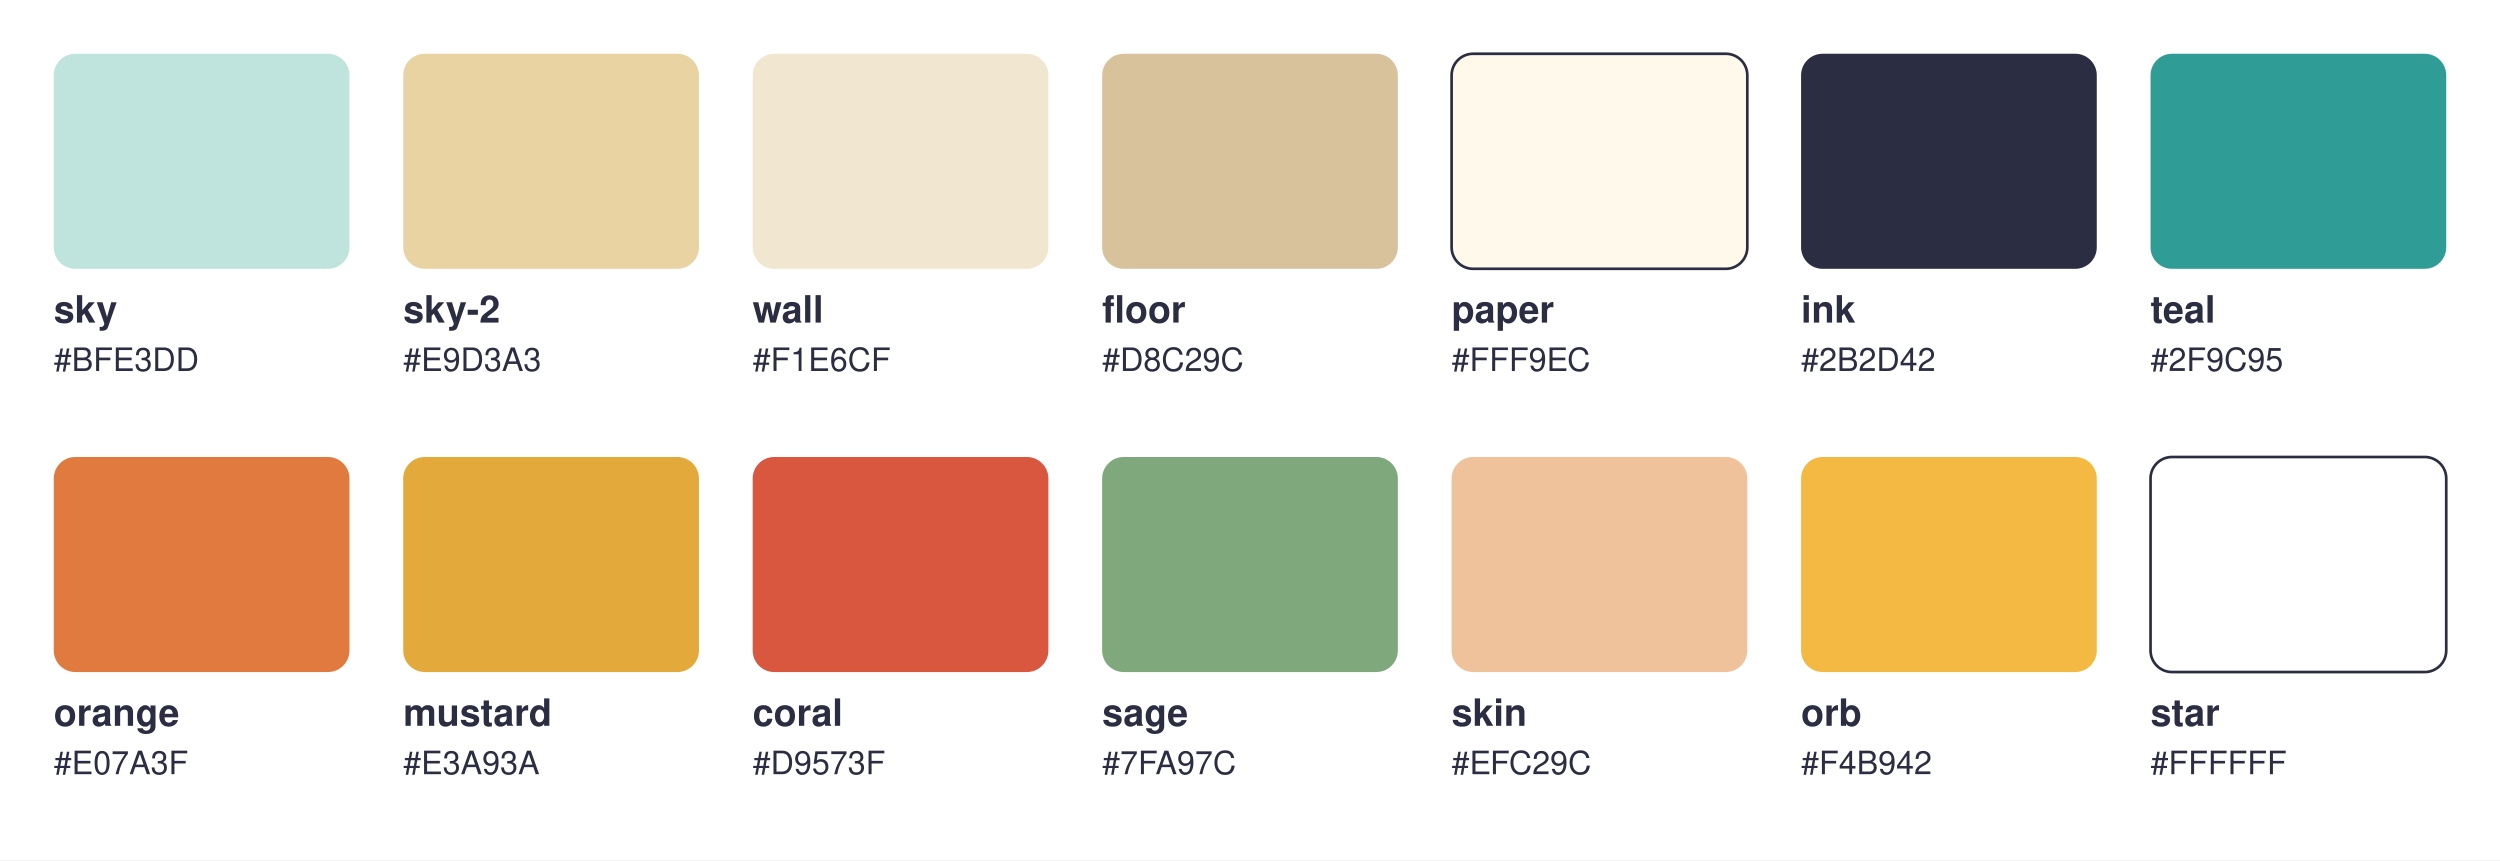
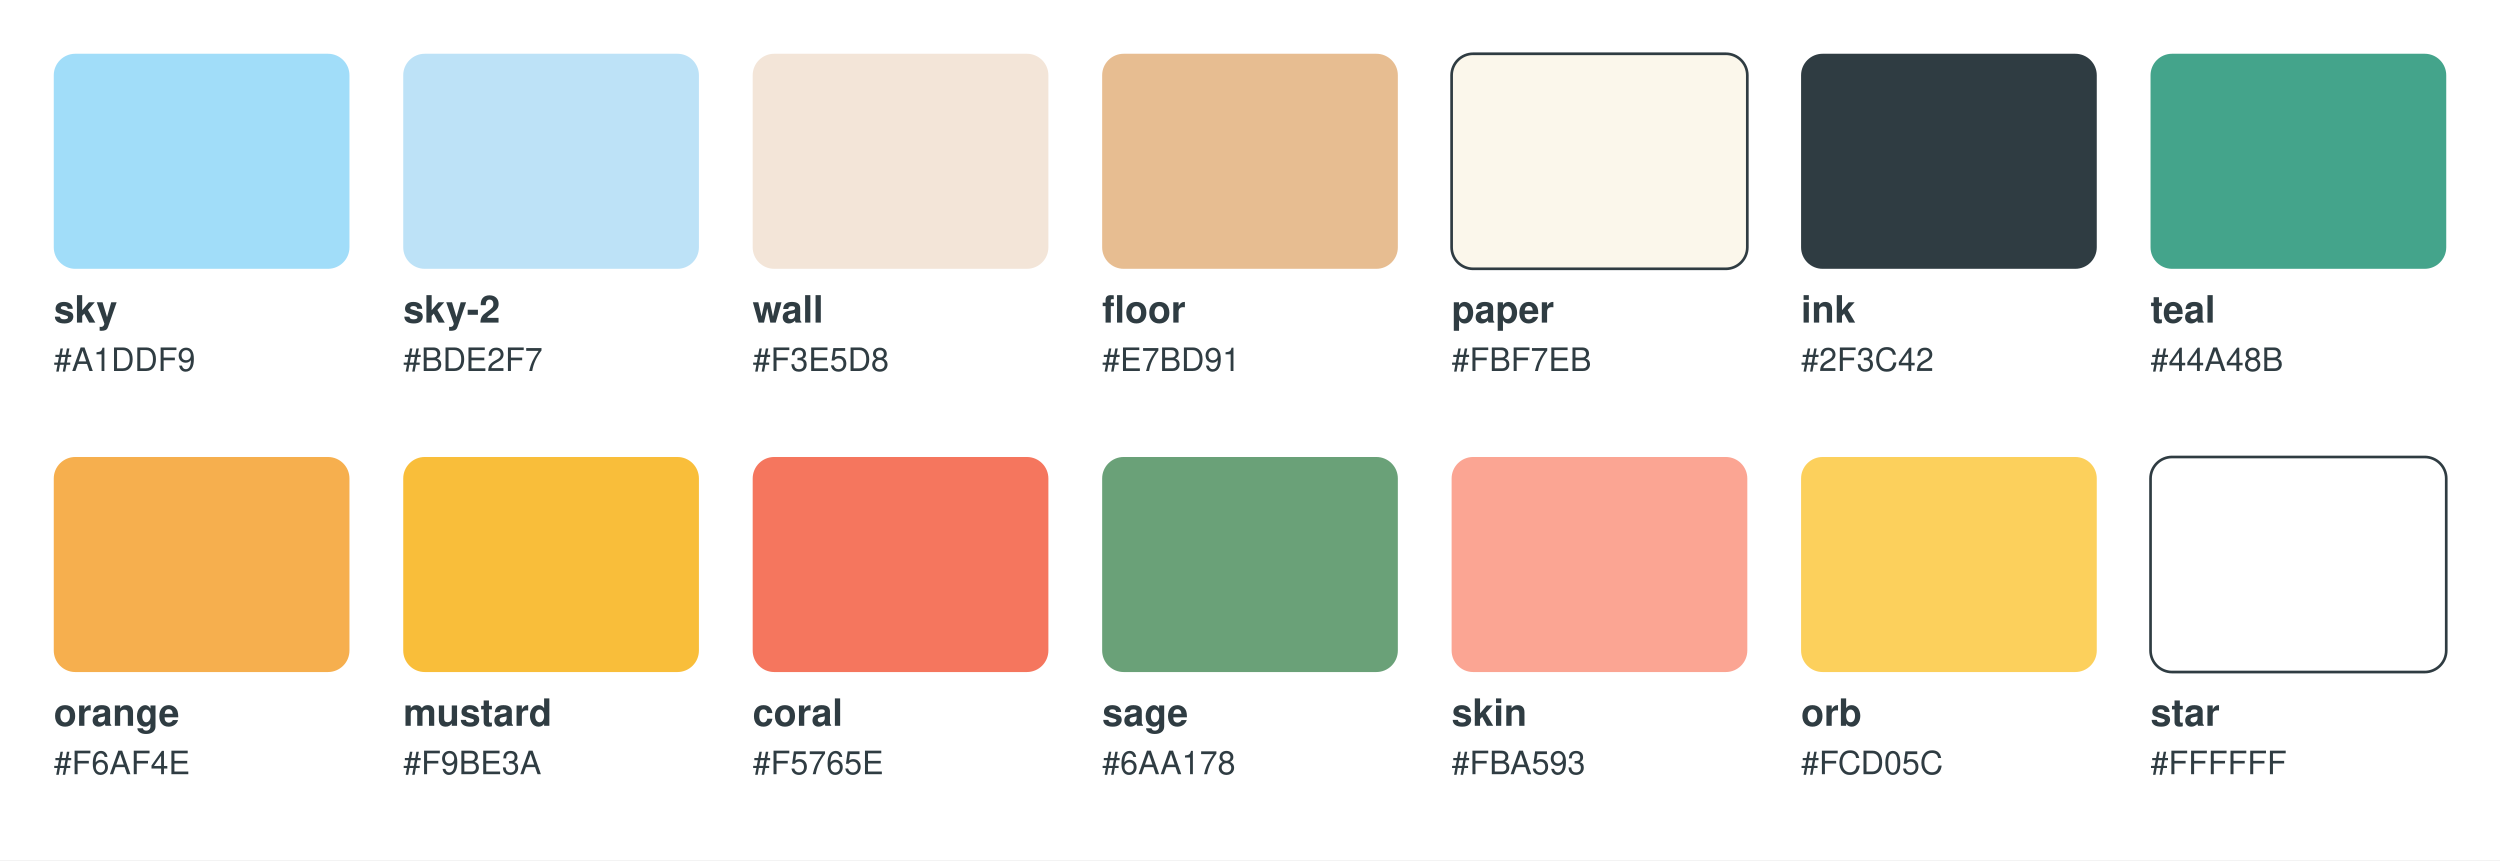
<svg xmlns="http://www.w3.org/2000/svg" viewBox="0 0 930 320" width="930" height="320">
  <rect width="930" height="320" fill="#FFFFFF" />
-   <rect x="20" y="20" width="110" height="80" rx="8" fill="#BFE3DD" />
-   <text x="20" y="120" font-family="Helvetica, Arial" font-size="14" font-weight="bold" fill="#2B2D42">sky</text>
-   <text x="20" y="138" font-family="Helvetica, Arial" font-size="12" fill="#2B2D42">#BFE3DD</text>
-   <rect x="150" y="20" width="110" height="80" rx="8" fill="#E9D3A3" />
-   <text x="150" y="120" font-family="Helvetica, Arial" font-size="14" font-weight="bold" fill="#2B2D42">sky-2</text>
-   <text x="150" y="138" font-family="Helvetica, Arial" font-size="12" fill="#2B2D42">#E9D3A3</text>
-   <rect x="280" y="20" width="110" height="80" rx="8" fill="#F1E6CF" />
-   <text x="280" y="120" font-family="Helvetica, Arial" font-size="14" font-weight="bold" fill="#2B2D42">wall</text>
-   <text x="280" y="138" font-family="Helvetica, Arial" font-size="12" fill="#2B2D42">#F1E6CF</text>
-   <rect x="410" y="20" width="110" height="80" rx="8" fill="#D8C29C" />
-   <text x="410" y="120" font-family="Helvetica, Arial" font-size="14" font-weight="bold" fill="#2B2D42">floor</text>
-   <text x="410" y="138" font-family="Helvetica, Arial" font-size="12" fill="#2B2D42">#D8C29C</text>
-   <rect x="540" y="20" width="110" height="80" rx="8" fill="#FFF9EC" stroke="#2B2D42" stroke-width="1" />
-   <text x="540" y="120" font-family="Helvetica, Arial" font-size="14" font-weight="bold" fill="#2B2D42">paper</text>
-   <text x="540" y="138" font-family="Helvetica, Arial" font-size="12" fill="#2B2D42">#FFF9EC</text>
-   <rect x="670" y="20" width="110" height="80" rx="8" fill="#2B2D42" />
-   <text x="670" y="120" font-family="Helvetica, Arial" font-size="14" font-weight="bold" fill="#2B2D42">ink</text>
-   <text x="670" y="138" font-family="Helvetica, Arial" font-size="12" fill="#2B2D42">#2B2D42</text>
-   <rect x="800" y="20" width="110" height="80" rx="8" fill="#2F9C95" />
-   <text x="800" y="120" font-family="Helvetica, Arial" font-size="14" font-weight="bold" fill="#2B2D42">teal</text>
-   <text x="800" y="138" font-family="Helvetica, Arial" font-size="12" fill="#2B2D42">#2F9C95</text>
-   <rect x="20" y="170" width="110" height="80" rx="8" fill="#E07A3F" />
-   <text x="20" y="270" font-family="Helvetica, Arial" font-size="14" font-weight="bold" fill="#2B2D42">orange</text>
-   <text x="20" y="288" font-family="Helvetica, Arial" font-size="12" fill="#2B2D42">#E07A3F</text>
-   <rect x="150" y="170" width="110" height="80" rx="8" fill="#E3A93A" />
-   <text x="150" y="270" font-family="Helvetica, Arial" font-size="14" font-weight="bold" fill="#2B2D42">mustard</text>
-   <text x="150" y="288" font-family="Helvetica, Arial" font-size="12" fill="#2B2D42">#E3A93A</text>
-   <rect x="280" y="170" width="110" height="80" rx="8" fill="#D9573F" />
-   <text x="280" y="270" font-family="Helvetica, Arial" font-size="14" font-weight="bold" fill="#2B2D42">coral</text>
-   <text x="280" y="288" font-family="Helvetica, Arial" font-size="12" fill="#2B2D42">#D9573F</text>
-   <rect x="410" y="170" width="110" height="80" rx="8" fill="#7FA97C" />
-   <text x="410" y="270" font-family="Helvetica, Arial" font-size="14" font-weight="bold" fill="#2B2D42">sage</text>
-   <text x="410" y="288" font-family="Helvetica, Arial" font-size="12" fill="#2B2D42">#7FA97C</text>
-   <rect x="540" y="170" width="110" height="80" rx="8" fill="#EFC29C" />
-   <text x="540" y="270" font-family="Helvetica, Arial" font-size="14" font-weight="bold" fill="#2B2D42">skin</text>
-   <text x="540" y="288" font-family="Helvetica, Arial" font-size="12" fill="#2B2D42">#EFC29C</text>
-   <rect x="670" y="170" width="110" height="80" rx="8" fill="#F4B942" />
-   <text x="670" y="270" font-family="Helvetica, Arial" font-size="14" font-weight="bold" fill="#2B2D42">orb</text>
-   <text x="670" y="288" font-family="Helvetica, Arial" font-size="12" fill="#2B2D42">#F4B942</text>
-   <rect x="800" y="170" width="110" height="80" rx="8" fill="#FFFFFF" stroke="#2B2D42" stroke-width="1" />
-   <text x="800" y="270" font-family="Helvetica, Arial" font-size="14" font-weight="bold" fill="#2B2D42">star</text>
-   <text x="800" y="288" font-family="Helvetica, Arial" font-size="12" fill="#2B2D42">#FFFFFF</text>
+   <rect x="20" y="20" width="110" height="80" rx="8" fill="#A1DDF9" />
+   <text x="20" y="120" font-family="Helvetica, Arial" font-size="14" font-weight="bold" fill="#2F3C42">sky</text>
+   <text x="20" y="138" font-family="Helvetica, Arial" font-size="12" fill="#2F3C42">#A1DDF9</text>
+   <rect x="150" y="20" width="110" height="80" rx="8" fill="#BDE2F7" />
+   <text x="150" y="120" font-family="Helvetica, Arial" font-size="14" font-weight="bold" fill="#2F3C42">sky-2</text>
+   <text x="150" y="138" font-family="Helvetica, Arial" font-size="12" fill="#2F3C42">#BDE2F7</text>
+   <rect x="280" y="20" width="110" height="80" rx="8" fill="#F3E5D8" />
+   <text x="280" y="120" font-family="Helvetica, Arial" font-size="14" font-weight="bold" fill="#2F3C42">wall</text>
+   <text x="280" y="138" font-family="Helvetica, Arial" font-size="12" fill="#2F3C42">#F3E5D8</text>
+   <rect x="410" y="20" width="110" height="80" rx="8" fill="#E7BD91" />
+   <text x="410" y="120" font-family="Helvetica, Arial" font-size="14" font-weight="bold" fill="#2F3C42">floor</text>
+   <text x="410" y="138" font-family="Helvetica, Arial" font-size="12" fill="#2F3C42">#E7BD91</text>
+   <rect x="540" y="20" width="110" height="80" rx="8" fill="#FBF7EB" stroke="#2F3C42" stroke-width="1" />
+   <text x="540" y="120" font-family="Helvetica, Arial" font-size="14" font-weight="bold" fill="#2F3C42">paper</text>
+   <text x="540" y="138" font-family="Helvetica, Arial" font-size="12" fill="#2F3C42">#FBF7EB</text>
+   <rect x="670" y="20" width="110" height="80" rx="8" fill="#2F3C42" />
+   <text x="670" y="120" font-family="Helvetica, Arial" font-size="14" font-weight="bold" fill="#2F3C42">ink</text>
+   <text x="670" y="138" font-family="Helvetica, Arial" font-size="12" fill="#2F3C42">#2F3C42</text>
+   <rect x="800" y="20" width="110" height="80" rx="8" fill="#44A48B" />
+   <text x="800" y="120" font-family="Helvetica, Arial" font-size="14" font-weight="bold" fill="#2F3C42">teal</text>
+   <text x="800" y="138" font-family="Helvetica, Arial" font-size="12" fill="#2F3C42">#44A48B</text>
+   <rect x="20" y="170" width="110" height="80" rx="8" fill="#F6AF4E" />
+   <text x="20" y="270" font-family="Helvetica, Arial" font-size="14" font-weight="bold" fill="#2F3C42">orange</text>
+   <text x="20" y="288" font-family="Helvetica, Arial" font-size="12" fill="#2F3C42">#F6AF4E</text>
+   <rect x="150" y="170" width="110" height="80" rx="8" fill="#F9BE3A" />
+   <text x="150" y="270" font-family="Helvetica, Arial" font-size="14" font-weight="bold" fill="#2F3C42">mustard</text>
+   <text x="150" y="288" font-family="Helvetica, Arial" font-size="12" fill="#2F3C42">#F9BE3A</text>
+   <rect x="280" y="170" width="110" height="80" rx="8" fill="#F5765E" />
+   <text x="280" y="270" font-family="Helvetica, Arial" font-size="14" font-weight="bold" fill="#2F3C42">coral</text>
+   <text x="280" y="288" font-family="Helvetica, Arial" font-size="12" fill="#2F3C42">#F5765E</text>
+   <rect x="410" y="170" width="110" height="80" rx="8" fill="#6AA178" />
+   <text x="410" y="270" font-family="Helvetica, Arial" font-size="14" font-weight="bold" fill="#2F3C42">sage</text>
+   <text x="410" y="288" font-family="Helvetica, Arial" font-size="12" fill="#2F3C42">#6AA178</text>
+   <rect x="540" y="170" width="110" height="80" rx="8" fill="#FBA593" />
+   <text x="540" y="270" font-family="Helvetica, Arial" font-size="14" font-weight="bold" fill="#2F3C42">skin</text>
+   <text x="540" y="288" font-family="Helvetica, Arial" font-size="12" fill="#2F3C42">#FBA593</text>
+   <rect x="670" y="170" width="110" height="80" rx="8" fill="#FCD05C" />
+   <text x="670" y="270" font-family="Helvetica, Arial" font-size="14" font-weight="bold" fill="#2F3C42">orb</text>
+   <text x="670" y="288" font-family="Helvetica, Arial" font-size="12" fill="#2F3C42">#FCD05C</text>
+   <rect x="800" y="170" width="110" height="80" rx="8" fill="#FFFFFF" stroke="#2F3C42" stroke-width="1" />
+   <text x="800" y="270" font-family="Helvetica, Arial" font-size="14" font-weight="bold" fill="#2F3C42">star</text>
+   <text x="800" y="288" font-family="Helvetica, Arial" font-size="12" fill="#2F3C42">#FFFFFF</text>
</svg>
